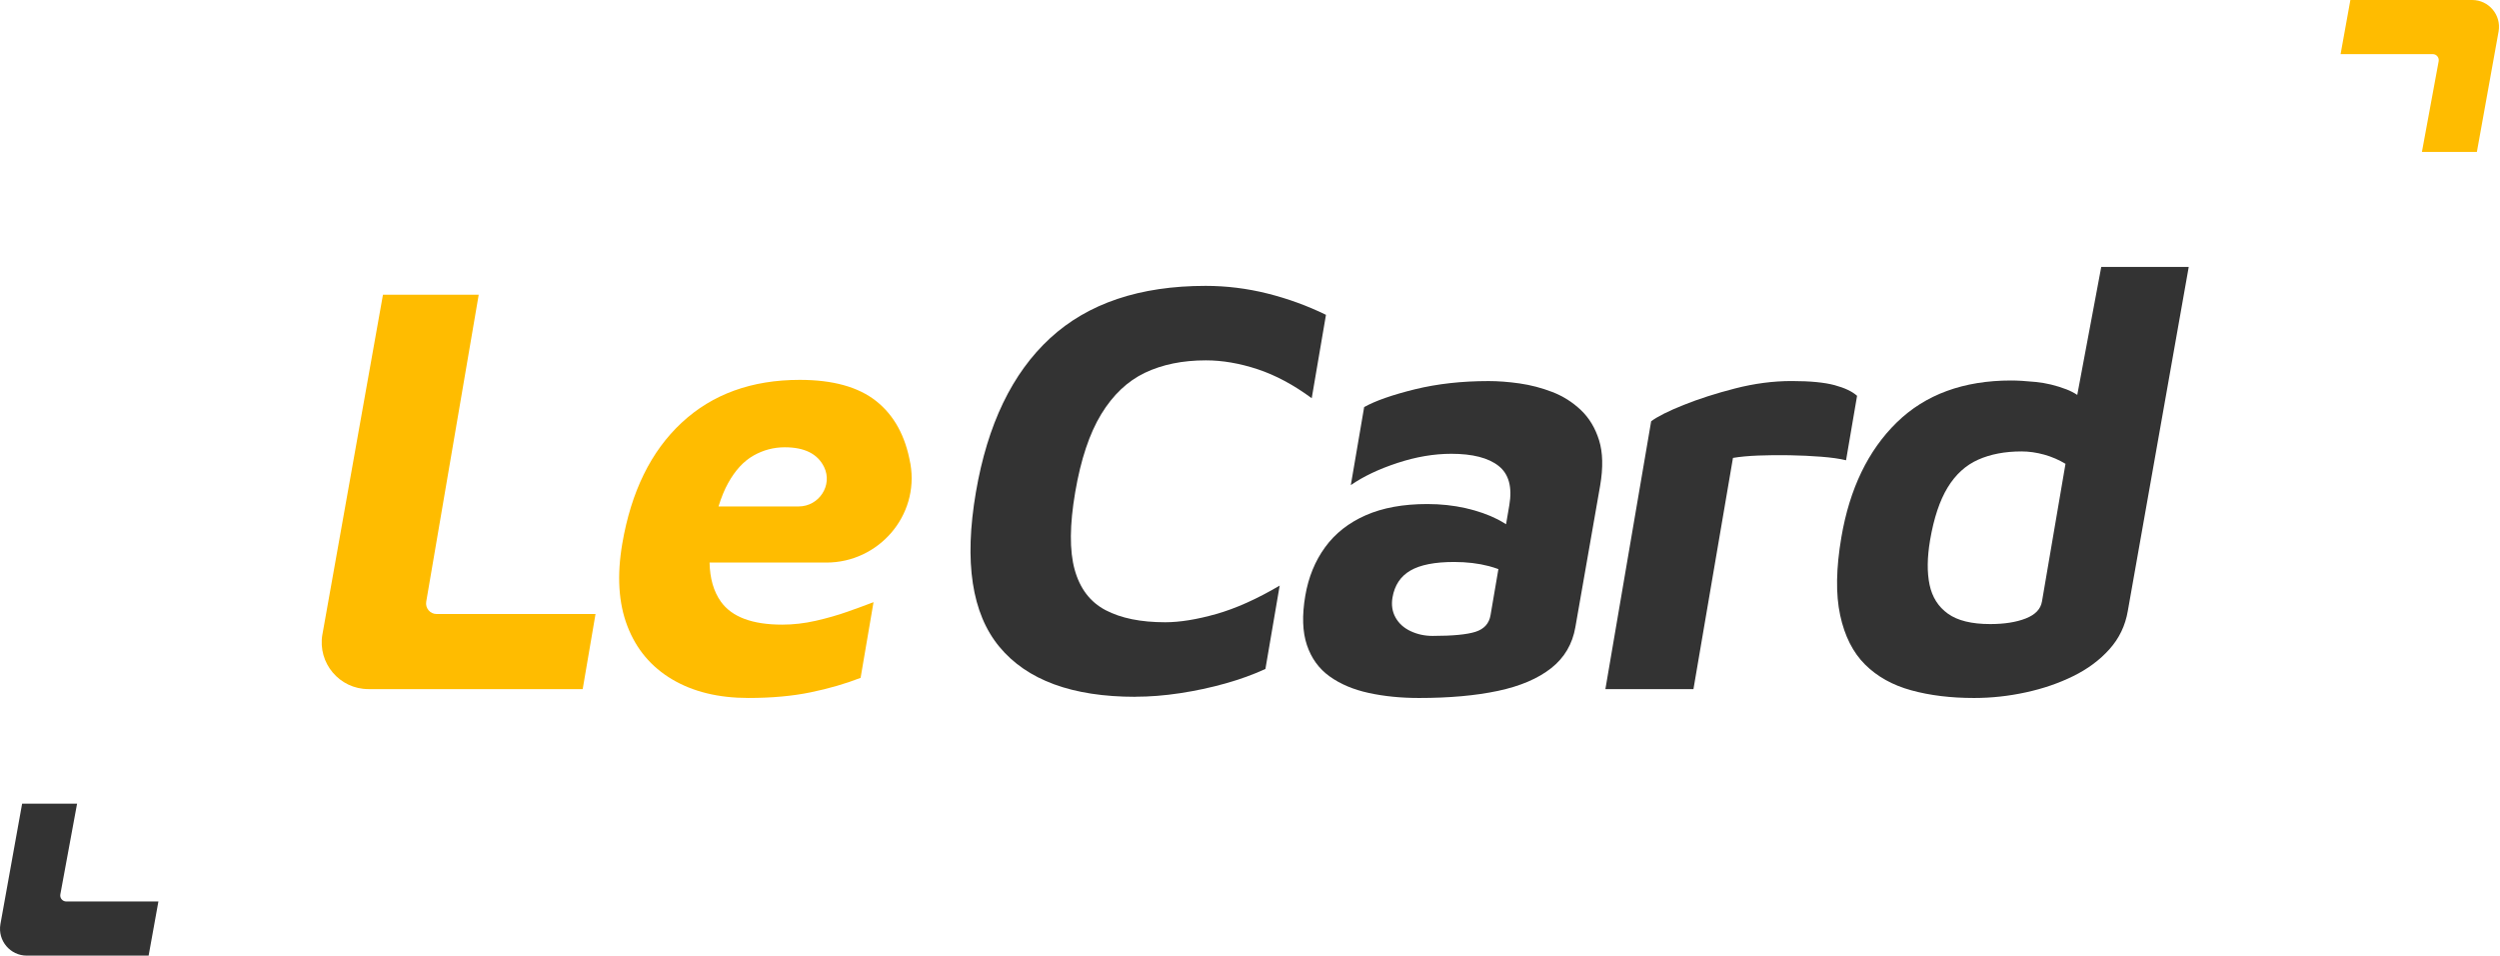
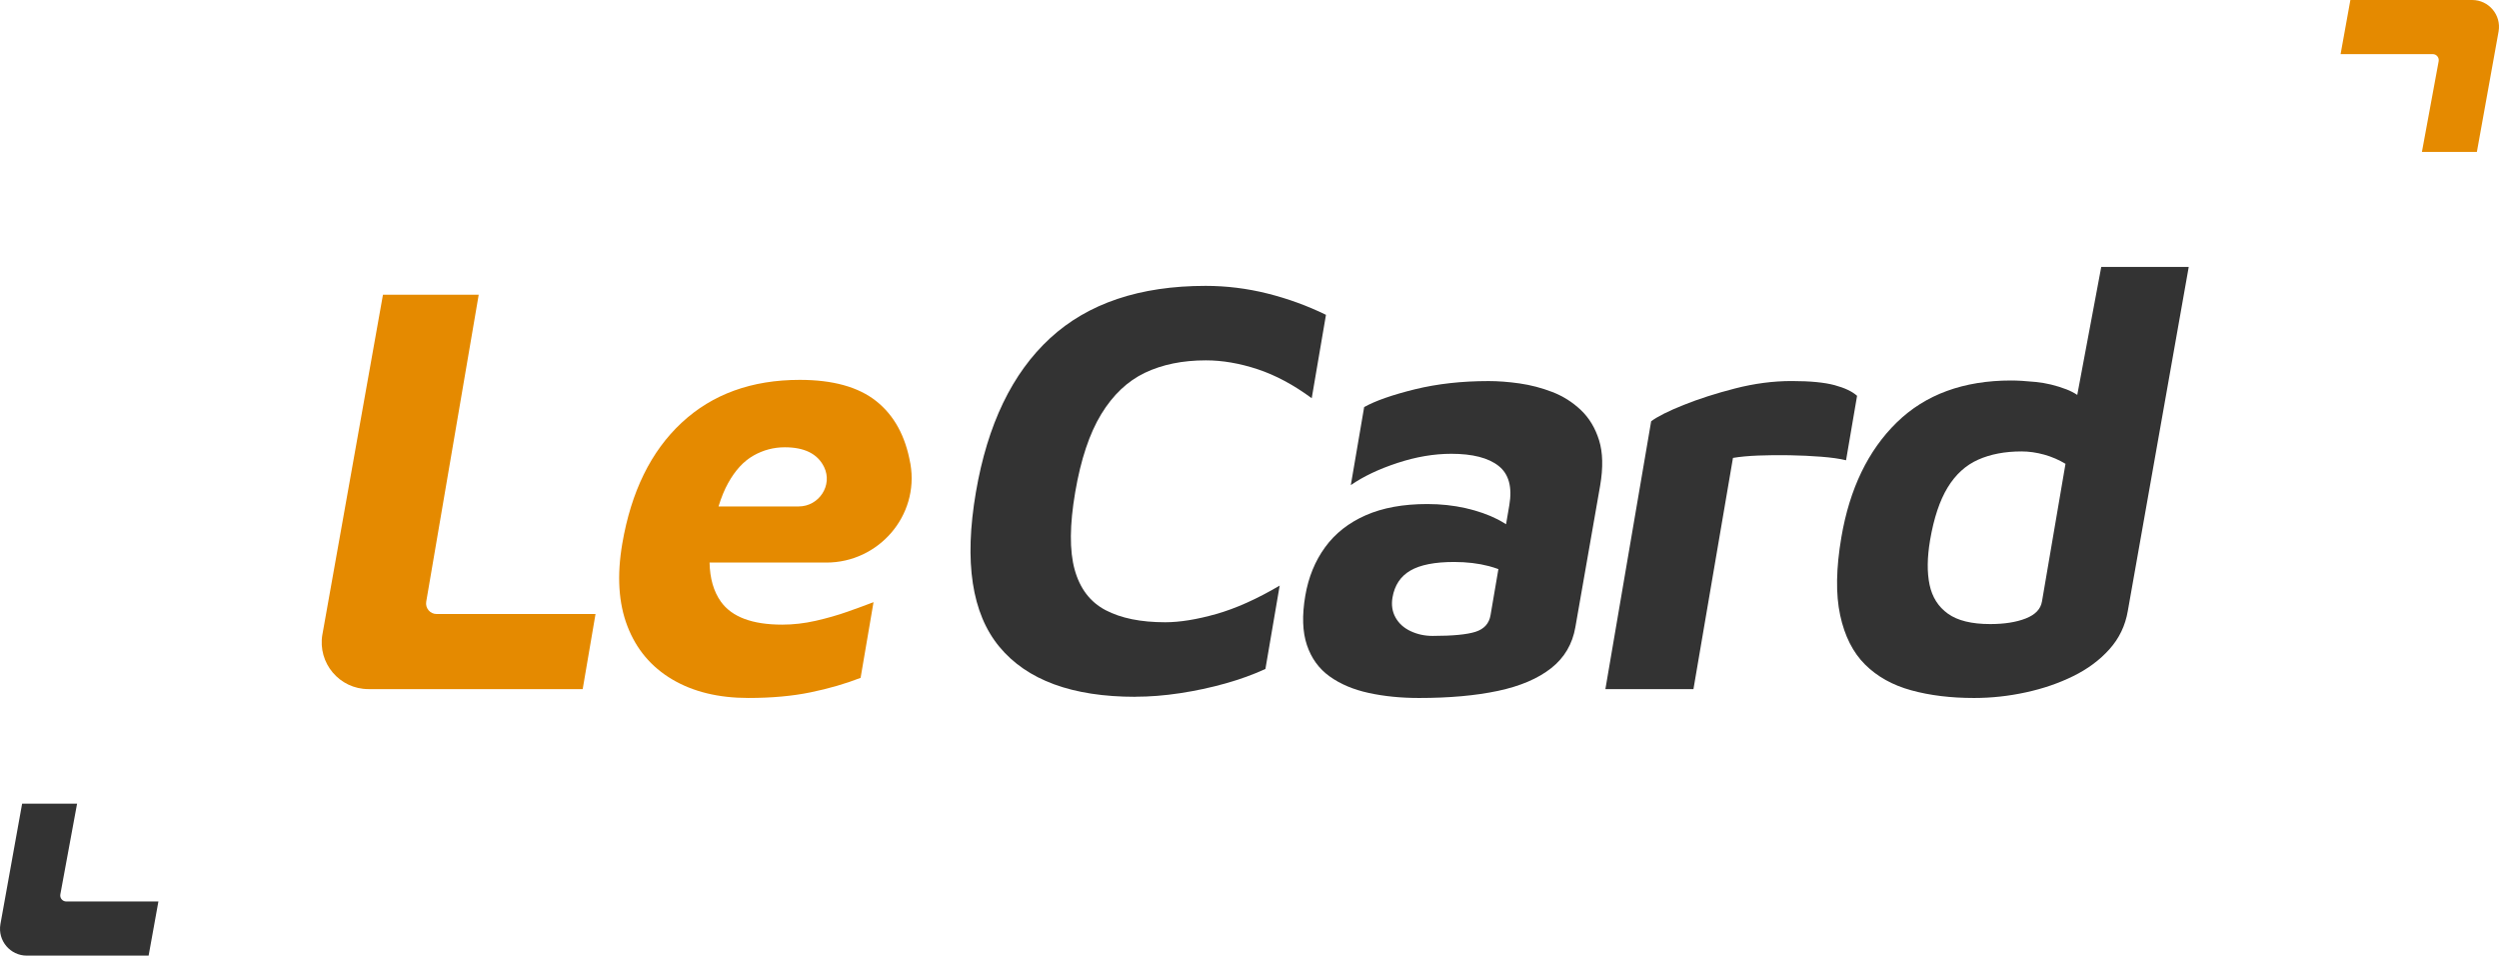
<svg xmlns="http://www.w3.org/2000/svg" preserveAspectRatio="xMidYMid meet" width="139.508" height="53.327" viewBox="0 0 139.508 53.327" fill="none" role="img" aria-label="LeCard">
  <path d="M0.022 51.577L1.235 44.848H4.303L3.368 49.912C3.333 50.119 3.491 50.306 3.701 50.306H8.843L8.297 53.327H1.497C0.57 53.327 -0.134 52.492 0.022 51.578V51.577Z" fill="#333333" />
  <path d="M63.383 38.884C59.863 38.884 57.333 37.954 55.793 36.095C54.251 34.236 53.814 31.36 54.48 27.468C55.127 23.685 56.508 20.82 58.622 18.873C60.737 16.926 63.631 15.953 67.305 15.953C68.47 15.953 69.623 16.096 70.762 16.381C71.901 16.667 72.988 17.063 74.023 17.569L73.228 22.221C72.211 21.473 71.204 20.935 70.204 20.604C69.204 20.275 68.243 20.109 67.319 20.109C66.02 20.109 64.888 20.34 63.917 20.802C62.947 21.265 62.134 22.035 61.477 23.111C60.82 24.189 60.336 25.642 60.024 27.466C59.712 29.292 59.702 30.733 59.994 31.789C60.286 32.844 60.861 33.598 61.719 34.048C62.577 34.499 63.688 34.724 65.051 34.724C65.864 34.724 66.815 34.57 67.901 34.263C68.988 33.955 70.167 33.427 71.439 32.678L70.643 37.33C69.974 37.639 69.229 37.908 68.41 38.139C67.589 38.37 66.744 38.551 65.875 38.683C65.005 38.815 64.176 38.88 63.383 38.88V38.884Z" fill="#333333" />
  <path d="M89.622 38.455L92.177 23.508C92.53 23.244 93.132 22.942 93.982 22.601C94.833 22.26 95.793 21.951 96.863 21.677C97.933 21.402 98.984 21.263 100.018 21.263C101.052 21.263 101.853 21.341 102.421 21.494C102.989 21.648 103.405 21.847 103.672 22.088L103.057 25.684C102.698 25.596 102.236 25.531 101.672 25.487C101.107 25.443 100.518 25.415 99.904 25.404C99.29 25.393 98.705 25.399 98.153 25.421C97.599 25.443 97.13 25.487 96.744 25.553L94.538 38.454H89.622V38.455Z" fill="#333333" />
  <path d="M88.253 22.882C87.789 22.442 87.258 22.106 86.66 21.875C86.061 21.645 85.45 21.485 84.828 21.396C84.205 21.308 83.629 21.265 83.102 21.265C81.606 21.265 80.233 21.419 78.981 21.726C77.73 22.035 76.787 22.364 76.155 22.716L75.41 27.071C76.109 26.587 76.977 26.174 78.014 25.834C79.051 25.493 80.053 25.323 81.021 25.323C82.209 25.323 83.089 25.549 83.66 26C84.232 26.45 84.431 27.182 84.258 28.194L84.077 29.254C83.933 29.163 83.781 29.073 83.611 28.985C83.094 28.721 82.498 28.512 81.821 28.357C81.143 28.204 80.43 28.127 79.683 28.127C78.341 28.127 77.195 28.335 76.243 28.753C75.292 29.172 74.536 29.765 73.976 30.535C73.415 31.305 73.046 32.207 72.869 33.241C72.681 34.342 72.711 35.259 72.959 35.996C73.207 36.734 73.63 37.316 74.227 37.745C74.825 38.174 75.553 38.483 76.412 38.669C77.272 38.856 78.207 38.95 79.218 38.95C80.912 38.95 82.38 38.818 83.625 38.554C84.869 38.29 85.86 37.866 86.598 37.284C87.335 36.702 87.785 35.937 87.947 34.991L89.328 27.105C89.502 26.093 89.481 25.246 89.268 24.564C89.055 23.883 88.716 23.321 88.253 22.882ZM83.21 34.331C83.131 34.792 82.853 35.101 82.376 35.255C81.899 35.409 81.099 35.486 79.978 35.486C79.537 35.486 79.129 35.398 78.753 35.222C78.375 35.046 78.094 34.793 77.909 34.463C77.723 34.133 77.666 33.758 77.737 33.341C77.854 32.659 78.187 32.159 78.736 31.839C79.285 31.52 80.1 31.36 81.177 31.36C81.88 31.36 82.528 31.437 83.118 31.591C83.306 31.64 83.481 31.697 83.649 31.758L83.21 34.33V34.331Z" fill="#333333" />
  <path d="M117.303 14.897L115.964 22.037C115.774 21.913 115.572 21.809 115.358 21.727C114.78 21.507 114.209 21.37 113.647 21.315C113.085 21.26 112.628 21.233 112.276 21.233C109.614 21.233 107.485 22.014 105.886 23.575C104.288 25.137 103.258 27.271 102.796 29.976C102.499 31.714 102.476 33.165 102.728 34.331C102.979 35.496 103.444 36.415 104.121 37.086C104.797 37.758 105.657 38.236 106.696 38.521C107.736 38.807 108.904 38.95 110.203 38.95C111.171 38.95 112.134 38.845 113.094 38.636C114.054 38.428 114.936 38.126 115.74 37.729C116.544 37.334 117.219 36.834 117.762 36.227C118.304 35.623 118.646 34.913 118.785 34.099L122.187 14.896H117.303V14.897ZM113.992 33.572C113.921 33.99 113.62 34.303 113.089 34.512C112.558 34.721 111.897 34.825 111.105 34.825C110.071 34.825 109.284 34.633 108.746 34.247C108.207 33.863 107.865 33.323 107.719 32.63C107.574 31.937 107.584 31.107 107.748 30.14C107.959 28.908 108.286 27.929 108.729 27.203C109.172 26.477 109.739 25.96 110.43 25.653C111.12 25.345 111.928 25.191 112.852 25.191C113.269 25.191 113.693 25.252 114.124 25.372C114.553 25.493 114.949 25.665 115.307 25.883L113.993 33.572H113.992Z" fill="#333333" />
-   <path d="M139.486 1.75L138.273 8.478H135.205L136.14 3.415C136.175 3.208 136.017 3.02 135.807 3.02H130.665L131.211 0H138.011C138.938 0 139.642 0.835 139.486 1.749V1.75Z" fill="#FFBC00" />
-   <path d="M50.816 25.85C50.548 24.332 49.914 23.177 48.917 22.385C47.92 21.593 46.497 21.198 44.649 21.198C41.965 21.198 39.767 21.995 38.054 23.589C36.34 25.184 35.236 27.433 34.739 30.337C34.435 32.119 34.529 33.653 35.025 34.94C35.519 36.226 36.352 37.216 37.52 37.909C38.688 38.602 40.108 38.949 41.781 38.949C43.078 38.949 44.235 38.844 45.249 38.635C46.263 38.427 47.195 38.156 48.043 37.827L48.765 33.603C48.364 33.757 47.884 33.933 47.322 34.132C46.761 34.33 46.164 34.5 45.536 34.643C44.906 34.786 44.283 34.857 43.668 34.857C41.996 34.857 40.854 34.429 40.242 33.571C39.838 33.004 39.63 32.276 39.612 31.393H46.132C49.054 31.393 51.32 28.775 50.826 25.895C50.824 25.88 50.82 25.865 50.818 25.849L50.816 25.85ZM42.064 25.422C42.611 25.114 43.194 24.96 43.81 24.96C44.91 24.96 45.639 25.323 45.999 26.049C46.002 26.054 46.004 26.059 46.007 26.064C46.499 27.081 45.719 28.261 44.589 28.261H40.112C40.267 27.756 40.445 27.321 40.648 26.958C41.044 26.242 41.517 25.732 42.065 25.423L42.064 25.422Z" fill="#FFBC00" />
-   <path d="M17.998 35.409L21.379 16.447H26.724L23.794 33.577C23.733 33.936 24.01 34.264 24.373 34.264H33.245L32.529 38.454H20.567C18.952 38.454 17.724 36.999 17.997 35.407L17.998 35.409Z" fill="#FFBC00" />
+   <path d="M139.486 1.75L138.273 8.478H135.205L136.14 3.415C136.175 3.208 136.017 3.02 135.807 3.02H130.665L131.211 0H138.011C138.938 0 139.642 0.835 139.486 1.749V1.75Z" fill="#E58A00" />
+   <path d="M50.816 25.85C50.548 24.332 49.914 23.177 48.917 22.385C47.92 21.593 46.497 21.198 44.649 21.198C41.965 21.198 39.767 21.995 38.054 23.589C36.34 25.184 35.236 27.433 34.739 30.337C34.435 32.119 34.529 33.653 35.025 34.94C35.519 36.226 36.352 37.216 37.52 37.909C38.688 38.602 40.108 38.949 41.781 38.949C43.078 38.949 44.235 38.844 45.249 38.635C46.263 38.427 47.195 38.156 48.043 37.827L48.765 33.603C48.364 33.757 47.884 33.933 47.322 34.132C46.761 34.33 46.164 34.5 45.536 34.643C44.906 34.786 44.283 34.857 43.668 34.857C41.996 34.857 40.854 34.429 40.242 33.571C39.838 33.004 39.63 32.276 39.612 31.393H46.132C49.054 31.393 51.32 28.775 50.826 25.895C50.824 25.88 50.82 25.865 50.818 25.849L50.816 25.85ZM42.064 25.422C42.611 25.114 43.194 24.96 43.81 24.96C44.91 24.96 45.639 25.323 45.999 26.049C46.002 26.054 46.004 26.059 46.007 26.064C46.499 27.081 45.719 28.261 44.589 28.261H40.112C40.267 27.756 40.445 27.321 40.648 26.958C41.044 26.242 41.517 25.732 42.065 25.423L42.064 25.422Z" fill="#E58A00" />
+   <path d="M17.998 35.409L21.379 16.447H26.724L23.794 33.577C23.733 33.936 24.01 34.264 24.373 34.264H33.245L32.529 38.454H20.567C18.952 38.454 17.724 36.999 17.997 35.407L17.998 35.409Z" fill="#E58A00" />
</svg>
